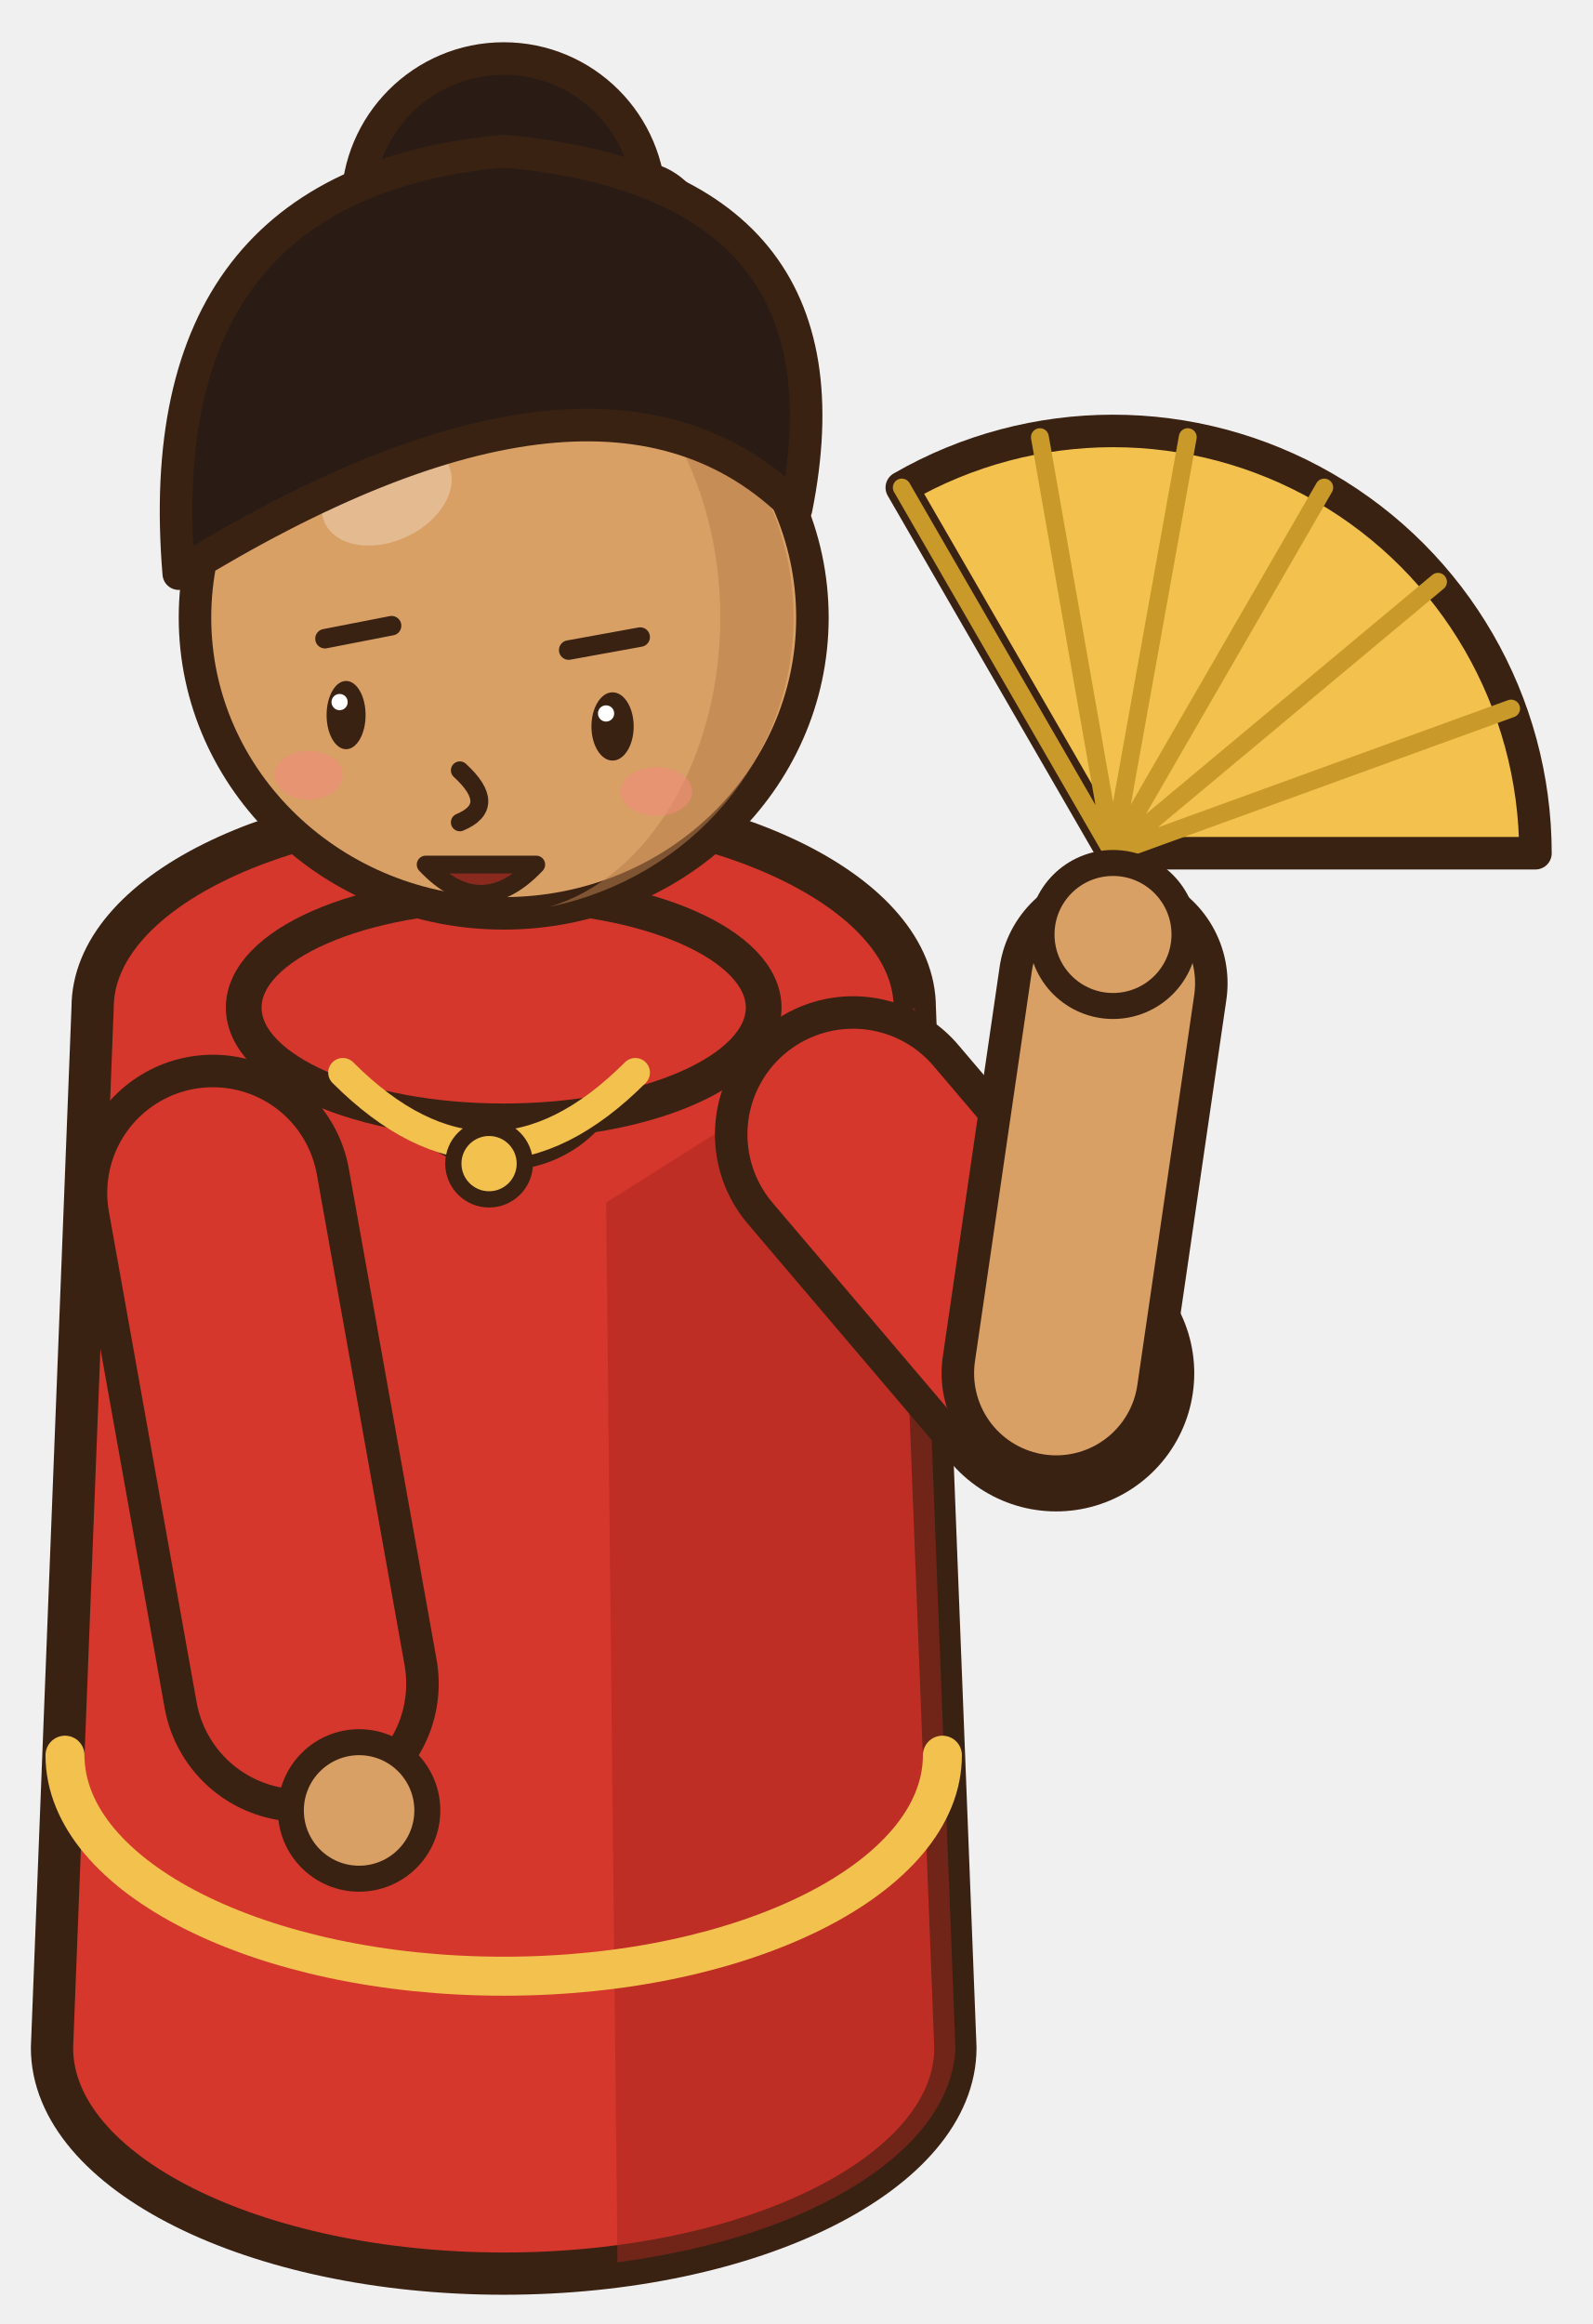
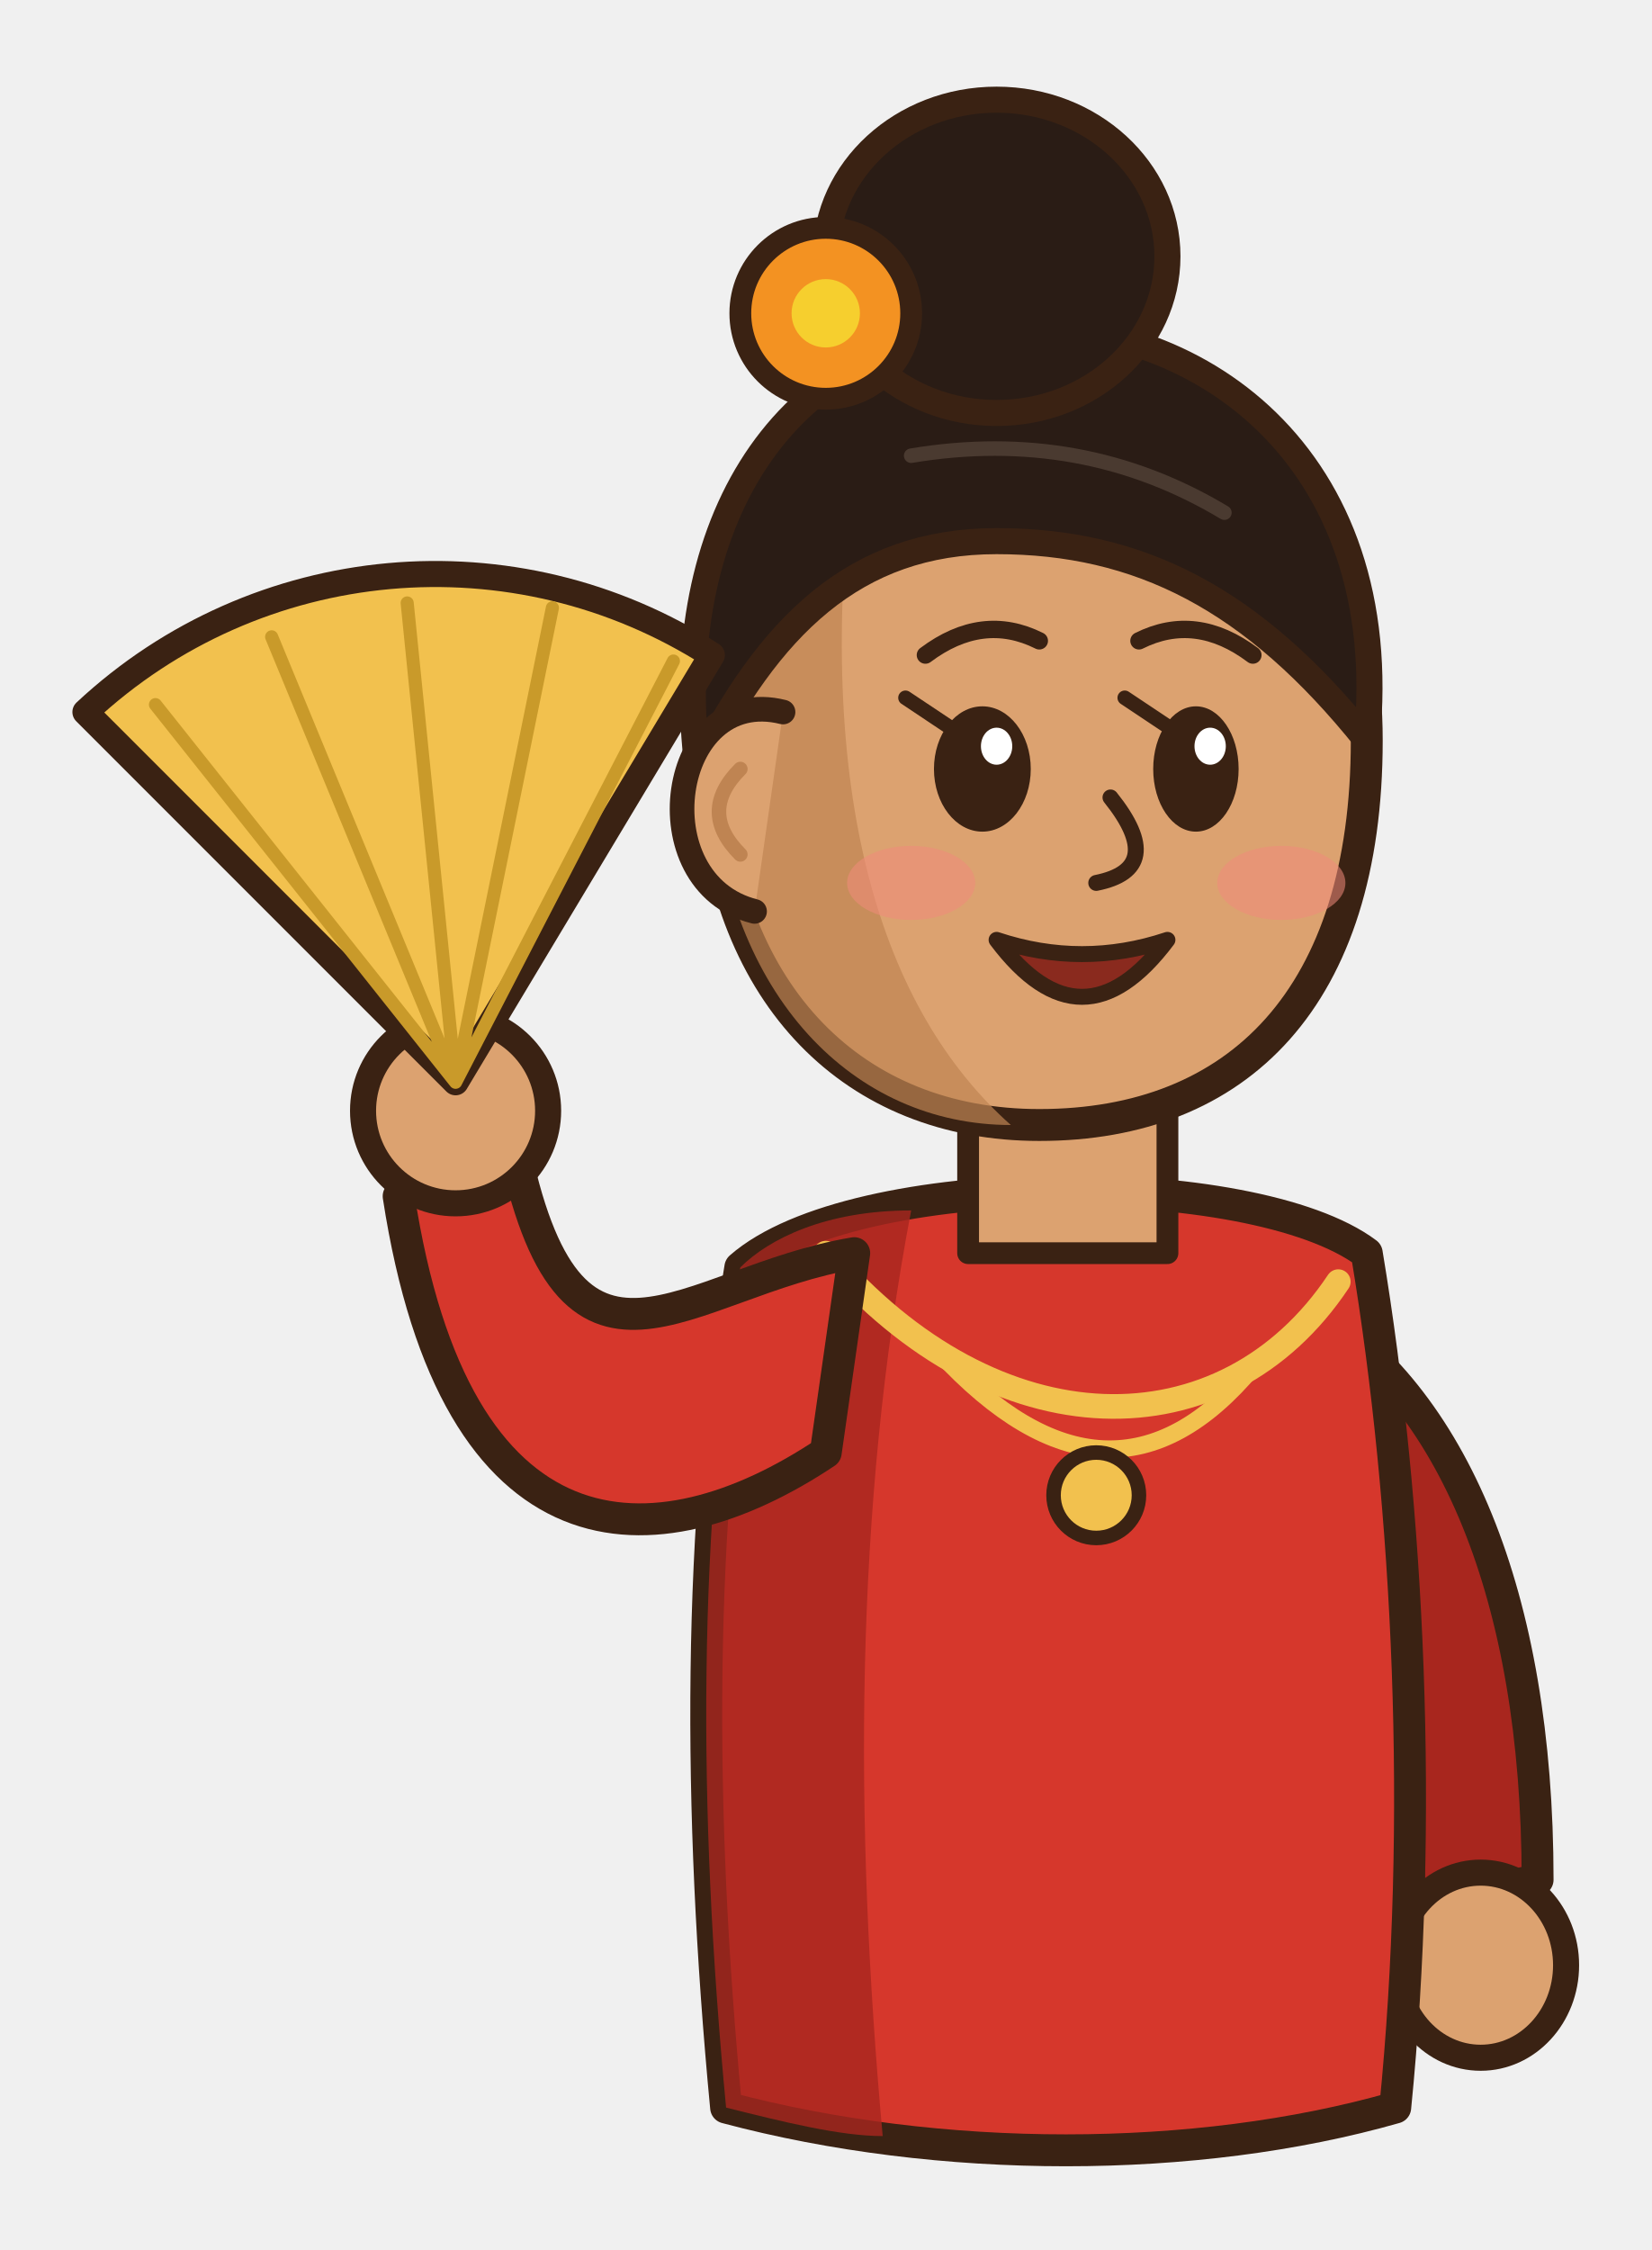
- <svg xmlns="http://www.w3.org/2000/svg" viewBox="0 0 98 143" width="98" height="143">
-   <g stroke-linejoin="round" stroke-linecap="round" transform="translate(-169 -174)">
-     <path d="M174.7 236L172.2 300A27.8 13.9 0 0 0 227.8 300L225.3 236A25.3 12.6 0 0 0 174.7 236Z" fill="#d6372c" stroke="#3a2213" stroke-width="2.6" />
-     <path d="M206.3 248L207 313.2A27.8 13.9 0 0 0 227.8 300L225.3 236Z" fill="#a8261e" stroke="#3a2213" stroke-width="0" opacity=".5" />
-     <path d="M173 282A27 13.6 0 0 0 227 282" fill="none" stroke="#f2c14e" stroke-width="2.4" />
-     <circle cx="200" cy="186.6" r="9" fill="#2a1c15" stroke="#3a2213" stroke-width="2" />
-     <circle cx="208" cy="188.6" r="4" fill="#f39222" stroke="#3a2213" stroke-width="1.4" />
-     <circle cx="208" cy="188.6" r="1.6" fill="#f6cf2e" stroke="none" />
-     <path d="M200 238L200 228" fill="none" stroke="#3a2213" stroke-width="16" />
-     <path d="M200 238L200 228" fill="none" stroke="#d9a066" stroke-width="12" />
-     <ellipse cx="200" cy="236" rx="16" ry="7" fill="#d6372c" stroke="#3a2213" stroke-width="2.2" />
-     <path d="M190.1 240Q199.1 249 208.1 240" fill="none" stroke="#f2c14e" stroke-width="1.8" />
-     <circle cx="199.1" cy="245.6" r="2.2" fill="#f2c14e" stroke="#3a2213" stroke-width="1" />
-     <ellipse cx="200" cy="212" rx="19" ry="18.2" fill="#d9a066" stroke="#3a2213" stroke-width="2" />
-     <path d="M202.8 194.2A19 18.2 0 0 1 202.8 229.8A13.3 18.2 0 0 0 202.8 194.2Z" fill="#b87e4a" stroke="#3a2213" stroke-width="0" opacity=".55" />
-     <ellipse cx="192.8" cy="204.4" rx="4.2" ry="2.9" fill="#ffffff" stroke="none" transform="rotate(-25 192.8 204.4)" opacity=".28" />
-     <path d="M180 209.3Q178 185.3 200 183.3Q222 185.3 218 205.3Q206 193.3 180 209.3Z" fill="#2a1c15" stroke="#3a2213" stroke-width="2" />
-     <ellipse cx="206.7" cy="218.7" rx="1.3" ry="2.1" fill="#3a2213" stroke="none" />
-     <circle cx="206.3" cy="217.9" r="0.5" fill="#ffffff" stroke="none" />
-     <path d="M204 214l4.4 -0.8" fill="none" stroke="#3a2213" stroke-width="1.2" />
-     <ellipse cx="209.4" cy="222.7" rx="2.2" ry="1.5" fill="#f08a7a" stroke="none" opacity=".55" />
-     <ellipse cx="190.3" cy="218" rx="1.2" ry="2.1" fill="#3a2213" stroke="none" />
-     <circle cx="189.9" cy="217.2" r="0.5" fill="#ffffff" stroke="none" />
-     <path d="M189 213.3l4.1 -0.8" fill="none" stroke="#3a2213" stroke-width="1.2" />
-     <ellipse cx="188" cy="221.7" rx="2.1" ry="1.5" fill="#f08a7a" stroke="none" opacity=".55" />
-     <path d="M197.3 221.4q2.4 2.2 0 3.2" fill="none" stroke="#3a2213" stroke-width="1.1" />
-     <path d="M195.2 227.2q3.4 3.6 6.8 0Z" fill="#8a2a1e" stroke="#3a2213" stroke-width="1.1" />
-     <path d="M221.5 243.8L234 258.5" fill="none" stroke="#3a2213" stroke-width="17" />
-     <path d="M221.5 243.8L234 258.5" fill="none" stroke="#d6372c" stroke-width="13" />
-     <path d="M237.5 226.5L224.5 204A26 26 0 0 1 263.5 226.5Z" fill="#f2c14e" stroke="#3a2213" stroke-width="2" />
-     <path d="M237.5 226.5L224.5 204M237.5 226.5L233 200.9M237.5 226.5L242.1 200.9M237.5 226.5L250.5 204M237.5 226.5L257.5 209.8M237.5 226.5L262 217.6" fill="none" stroke="#c99a2a" stroke-width="1.1" />
-     <path d="M234 258.5L237.5 234.5" fill="none" stroke="#3a2213" stroke-width="14.1" />
-     <path d="M234 258.5L237.5 234.5" fill="none" stroke="#d9a066" stroke-width="10.1" />
-     <circle cx="237.5" cy="231.5" r="4.4" fill="#d9a066" stroke="#3a2213" stroke-width="1.6" />
-     <path d="M182.1 247.4L187.5 277.6" fill="none" stroke="#3a2213" stroke-width="17" />
-     <path d="M182.1 247.4L187.5 277.6" fill="none" stroke="#d6372c" stroke-width="13" />
-     <circle cx="191.1" cy="285.4" r="4.2" fill="#d9a066" stroke="#3a2213" stroke-width="1.6" />
+ <svg xmlns="http://www.w3.org/2000/svg" viewBox="0 0 58 79" width="58" height="79">
+   <g stroke-linejoin="round" stroke-linecap="round" transform="translate(-162 -201)">
+     <g transform="translate(200 300) scale(-0.5 0.5) translate(-70 -206)">
+       <path d="M54 100C44 106 38 120 38 140L47 142C47 126 52 112 60 106Z" fill="#a8261e" stroke="#3a2213" stroke-width="2.24" stroke-linejoin="round" stroke-linecap="round" />
+       <ellipse cx="42" cy="146" rx="6" ry="6.5" fill="#dca270" stroke="#3a2213" stroke-width="1.83" />
+       <path d="M50 96C58 90 86 90 94 97C97 115 97 135 95 156C80 160 62 160 48 156C46 136 47 114 50 96Z" fill="#d6372c" stroke="#3a2213" stroke-width="2.24" stroke-linejoin="round" stroke-linecap="round" />
+       <path d="M82 93C88 93 92 95 94 97C97 115 97 135 95 156C91 157 87 158 84 158C86 136 86 114 82 93Z" fill="#a8261e" opacity=".8" />
+       <path d="M52 98C60 110 76 110 88 96" fill="none" stroke="#f2c14e" stroke-width="1.73" stroke-linecap="round" stroke-linejoin="round" />
+       <path d="M58 104Q68 116 80 103" fill="none" stroke="#f2c14e" stroke-width="1.22" stroke-linecap="round" stroke-linejoin="round" />
+       <ellipse cx="69" cy="113" rx="3" ry="3" fill="#f2c14e" stroke="#3a2213" stroke-width="1.02" />
+       <path d="M64 86h14v10h-14Z" fill="#dca270" stroke="#3a2213" stroke-width="1.53" stroke-linejoin="round" stroke-linecap="round" />
+       <g transform="translate(0 0) rotate(0 72 90)">
+         <path d="M50 60C50 42 62 34 75 35C90 36 97 49 96 63C95 78 86 87 73 87C59 87 50 78 50 60Z" fill="#dca270" stroke="#3a2213" stroke-width="2.24" stroke-linejoin="round" stroke-linecap="round" />
+         <path d="M86 40C94 47 97 56 96 63C95 78 86 87 75 87C84 79 89 64 86 40Z" fill="#bf8452" opacity=".7" />
+         <path d="M50 60C48 40 62 30 76 31C92 32 99 46 97 62C92 52 86 46 76 46C66 46 58 50 50 60Z" fill="#2a1c15" stroke="#3a2213" stroke-width="1.83" stroke-linejoin="round" stroke-linecap="round" />
+         <path d="M60 44q10 -6 22 -4" fill="none" stroke="#4a3a30" stroke-width="1.02" stroke-linecap="round" stroke-linejoin="round" />
+         <path d="M91 58C99 56 101 70 93 72" fill="#dca270" stroke="#3a2213" stroke-width="1.73" stroke-linejoin="round" stroke-linecap="round" />
+         <path d="M94 62q3 3 0 6" fill="none" stroke="#bf8452" stroke-width="1.02" stroke-linecap="round" stroke-linejoin="round" />
+         <ellipse cx="62" cy="62" rx="3" ry="4.4" fill="#3a2213" />
+         <ellipse cx="61" cy="60.4" rx="1.1" ry="1.3" fill="#fff" />
+         <path d="M64 59l3 -2" fill="none" stroke="#3a2213" stroke-width="1.02" stroke-linecap="round" stroke-linejoin="round" />
+         <ellipse cx="77" cy="62" rx="3.4" ry="4.4" fill="#3a2213" />
+         <ellipse cx="76" cy="60.4" rx="1.1" ry="1.3" fill="#fff" />
+         <path d="M79.4 59l3 -2" fill="none" stroke="#3a2213" stroke-width="1.02" stroke-linecap="round" stroke-linejoin="round" />
+         <path d="M58 54q4 -3 8 -1M73 53q4 -2 8 1" fill="none" stroke="#3a2213" stroke-width="1.22" stroke-linecap="round" stroke-linejoin="round" />
+         <ellipse cx="56" cy="70" rx="4.5" ry="2.6" fill="#f08a7a" opacity=".55" />
+         <ellipse cx="82" cy="70" rx="4.5" ry="2.6" fill="#f08a7a" opacity=".55" />
+         <path d="M64 74Q70 82 76 74Q70 76 64 74Z" fill="#8a2a1e" stroke="#3a2213" stroke-width="1.12" stroke-linejoin="round" stroke-linecap="round" />
+         <path d="M68 64q-4 5 1 6" fill="none" stroke="#3a2213" stroke-width="1.12" stroke-linecap="round" stroke-linejoin="round" />
+         <ellipse cx="76" cy="26" rx="12" ry="11" fill="#2a1c15" stroke="#3a2213" stroke-width="1.83" />
+         <ellipse cx="88" cy="30" rx="6" ry="6" fill="#f39222" stroke="#3a2213" stroke-width="1.53" />
+         <ellipse cx="88" cy="30" rx="2.4" ry="2.4" fill="#f6cf2e" />
+       </g>
+       <path d="M86 96C98 98 106 108 110 88L118 92C114 118 100 118 88 110Z" fill="#d6372c" stroke="#3a2213" stroke-width="2.24" stroke-linejoin="round" stroke-linecap="round" />
+       <ellipse cx="114" cy="86" rx="6.5" ry="6.5" fill="#dca270" stroke="#3a2213" stroke-width="1.83" />
+       <path d="M114 84L96 54A36 36 0 0 1 140 58Z" fill="#f2c14e" stroke="#3a2213" stroke-width="1.83" stroke-linejoin="round" stroke-linecap="round" />
+       <path d="M114 84L98.7 54.42M114 84L107.2 50.68M114 84L117.4 50.34M114 84L126.92 52.72M114 84L135.08 57.48" fill="none" stroke="#c99a2a" stroke-width="0.92" stroke-linecap="round" stroke-linejoin="round" />
+     </g>
  </g>
</svg>
